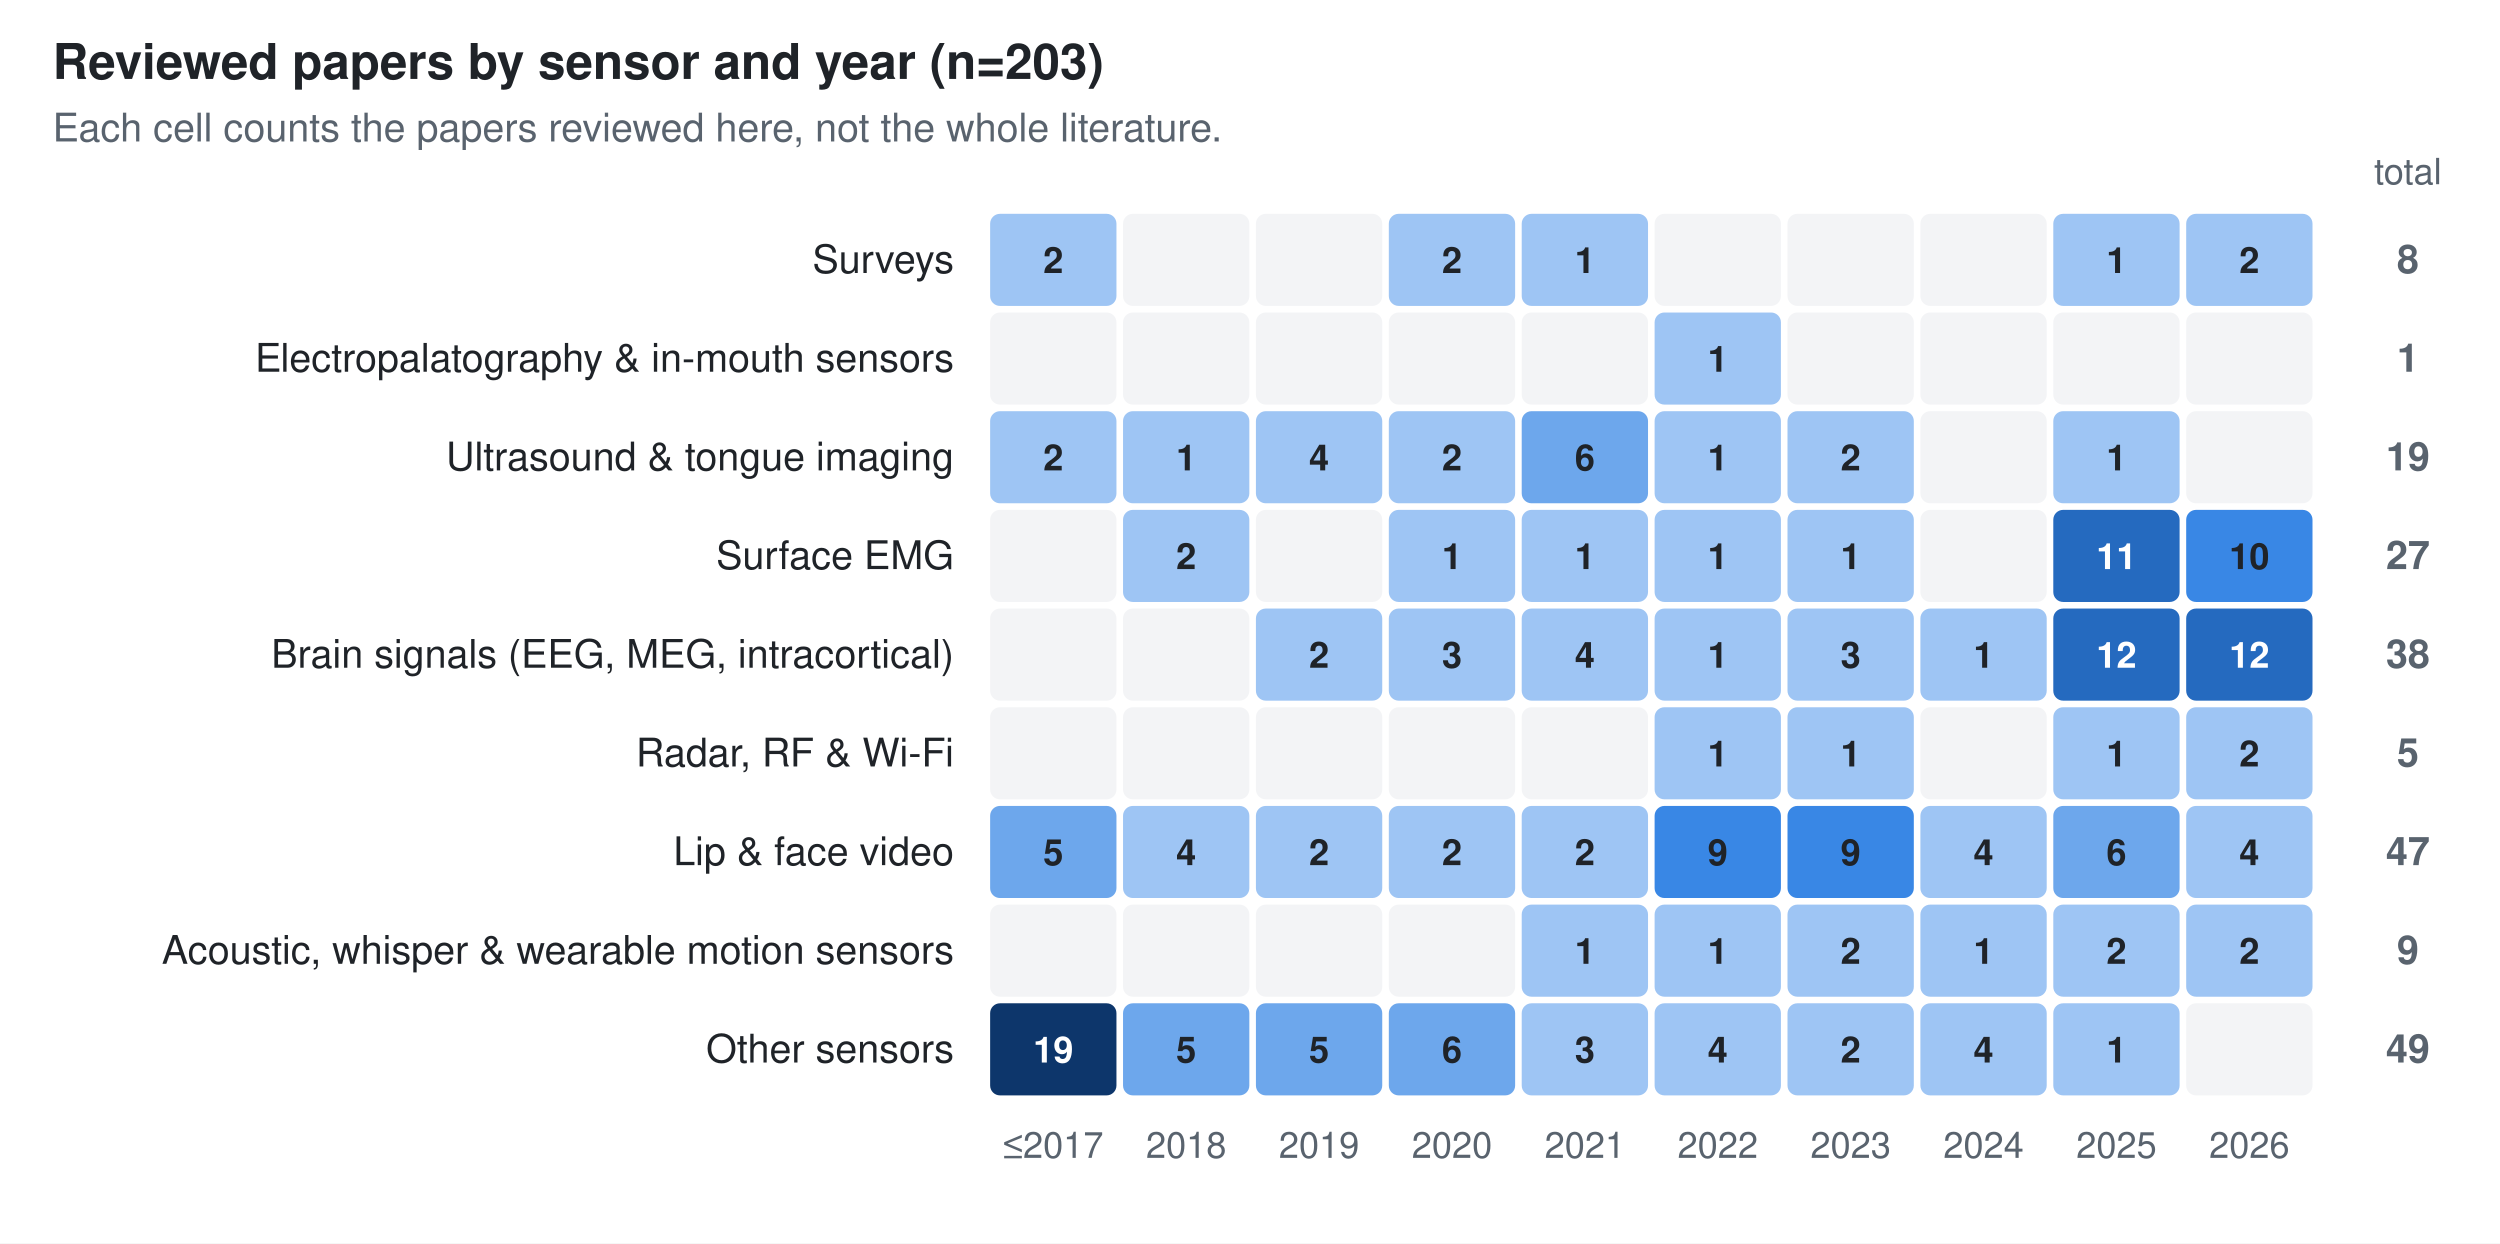
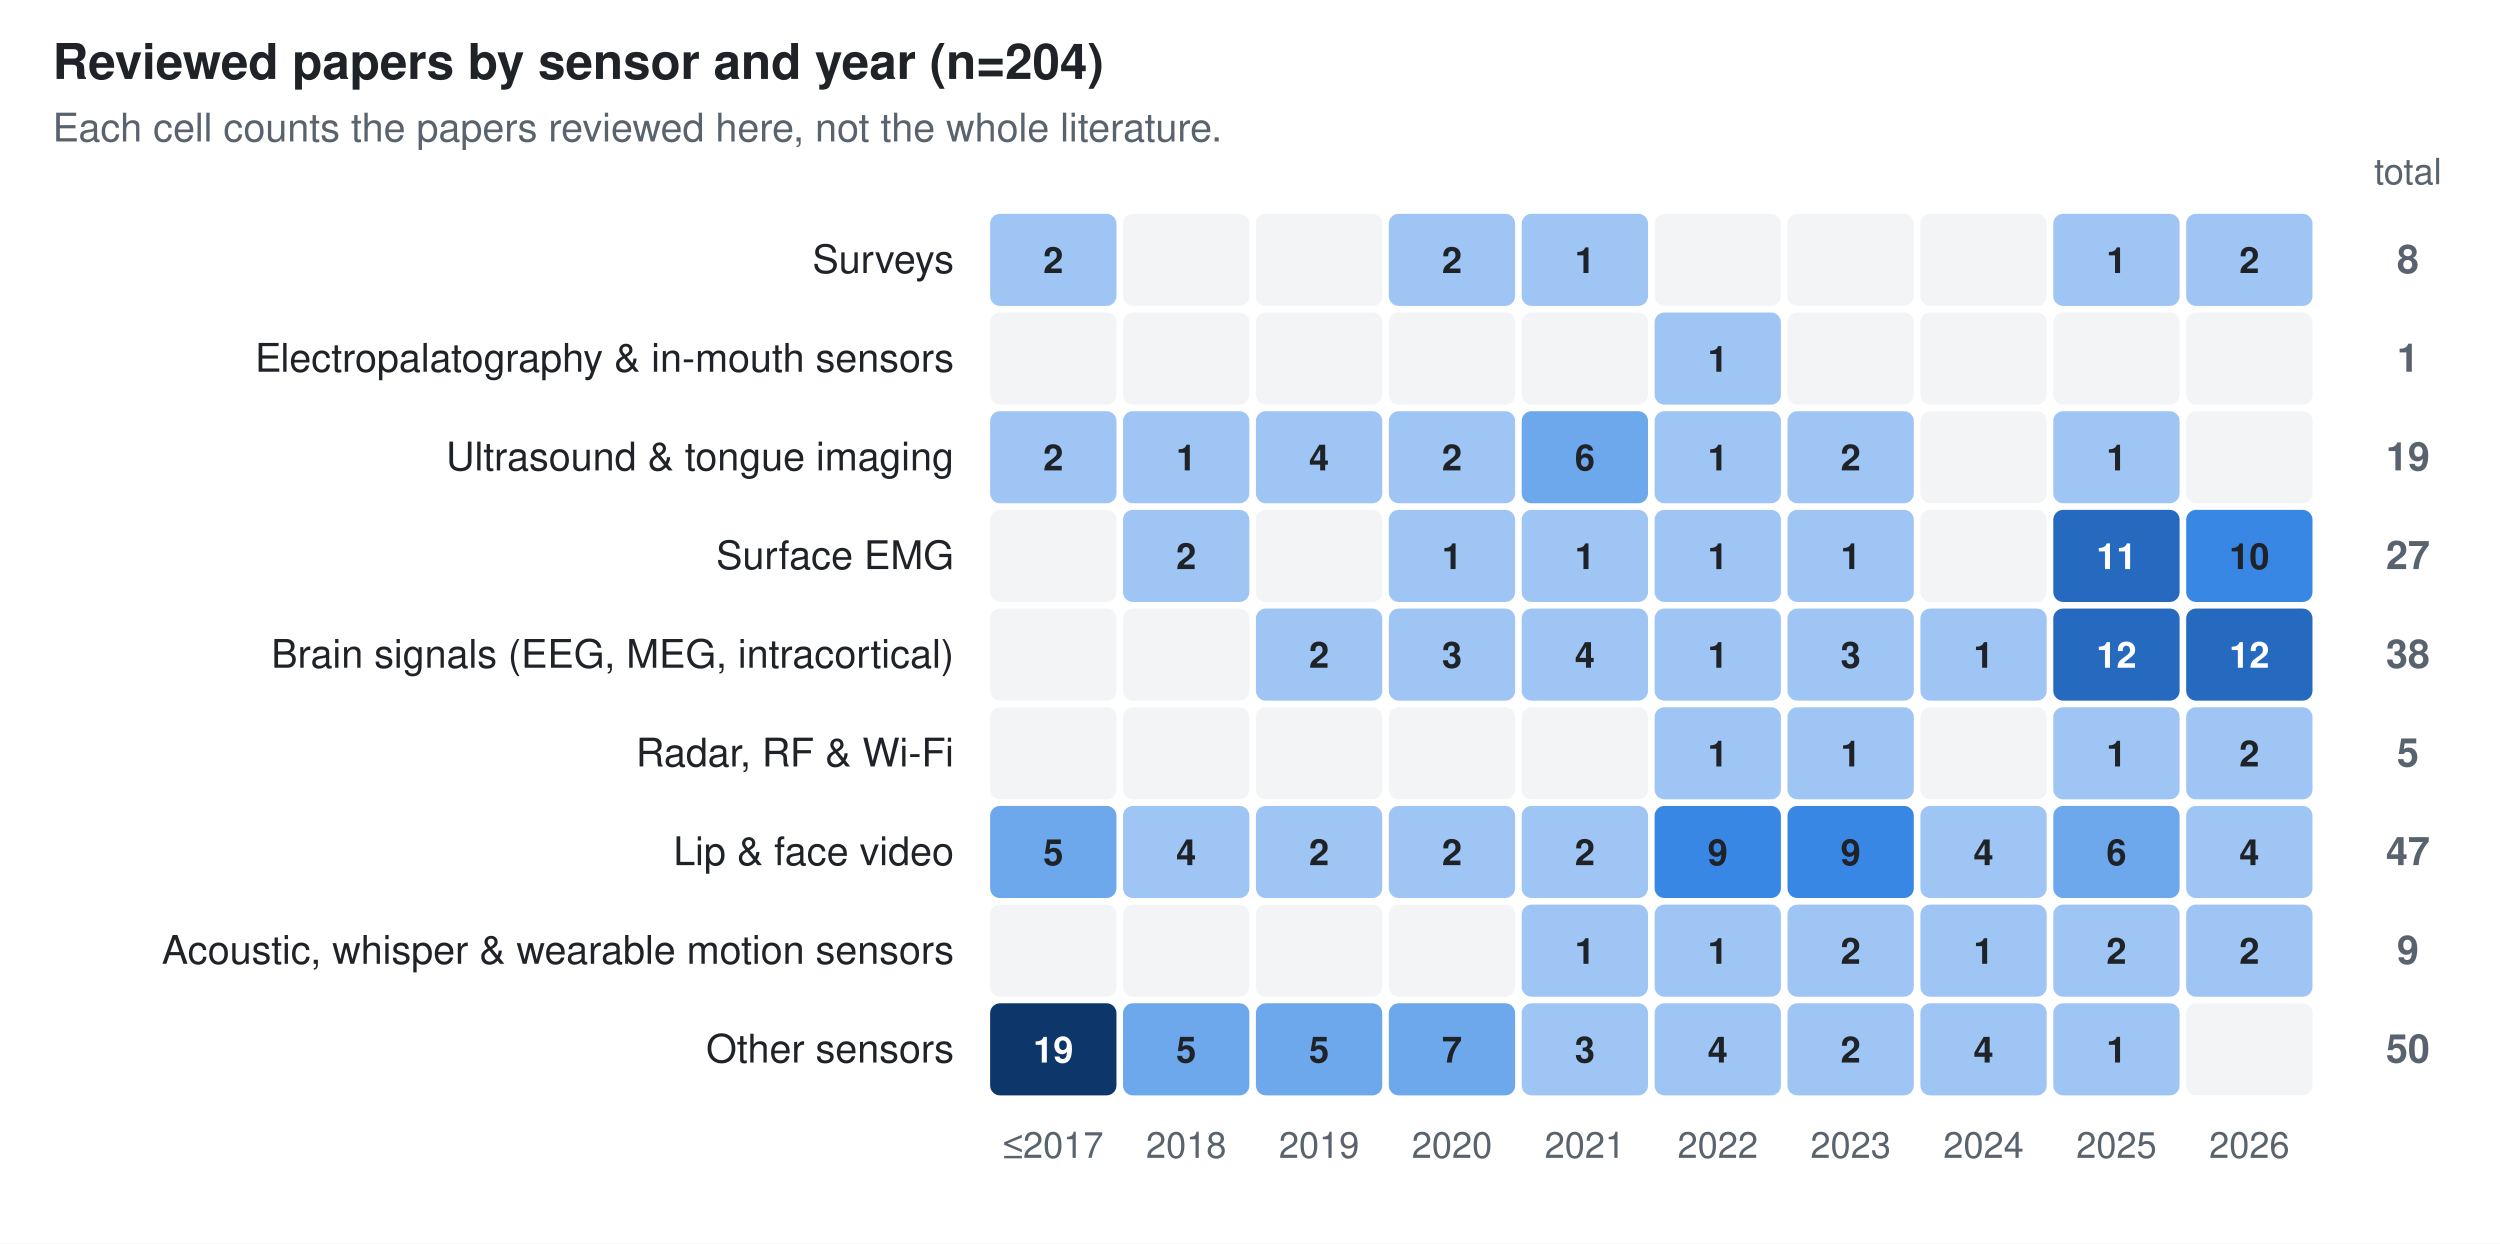
- <svg xmlns="http://www.w3.org/2000/svg" width="760" height="378" viewBox="0 0 760 378" font-family="-apple-system, BlinkMacSystemFont, 'Segoe UI', Helvetica, Arial, sans-serif" role="img" aria-label="Reviewed papers by sensor and year (n=203)">
+ <svg xmlns="http://www.w3.org/2000/svg" width="760" height="378" viewBox="0 0 760 378" font-family="-apple-system, BlinkMacSystemFont, 'Segoe UI', Helvetica, Arial, sans-serif" role="img" aria-label="Reviewed papers by sensor and year (n=204)">
  <rect width="760" height="378" fill="#ffffff" />
-   <text x="16.0" y="24.0" font-size="15" fill="#1f2328" text-anchor="start" font-weight="600">Reviewed papers by sensor and year (n=203)</text>
+   <text x="16.0" y="24.0" font-size="15" fill="#1f2328" text-anchor="start" font-weight="600">Reviewed papers by sensor and year (n=204)</text>
  <text x="16.0" y="43.0" font-size="12" fill="#59636e" text-anchor="start">Each cell counts the papers reviewed here, not the whole literature.</text>
  <text x="320.2" y="352.0" font-size="11" fill="#59636e" text-anchor="middle">≤2017</text>
  <text x="360.6" y="352.0" font-size="11" fill="#59636e" text-anchor="middle">2018</text>
  <text x="401.0" y="352.0" font-size="11" fill="#59636e" text-anchor="middle">2019</text>
  <text x="441.4" y="352.0" font-size="11" fill="#59636e" text-anchor="middle">2020</text>
  <text x="481.8" y="352.0" font-size="11" fill="#59636e" text-anchor="middle">2021</text>
  <text x="522.2" y="352.0" font-size="11" fill="#59636e" text-anchor="middle">2022</text>
  <text x="562.6" y="352.0" font-size="11" fill="#59636e" text-anchor="middle">2023</text>
  <text x="603.0" y="352.0" font-size="11" fill="#59636e" text-anchor="middle">2024</text>
  <text x="643.4" y="352.0" font-size="11" fill="#59636e" text-anchor="middle">2025</text>
  <text x="683.8" y="352.0" font-size="11" fill="#59636e" text-anchor="middle">2026</text>
  <text x="732.0" y="56.0" font-size="11" fill="#59636e" text-anchor="middle">total</text>
  <text x="290.0" y="83.0" font-size="12" fill="#1f2328" text-anchor="end">Surveys</text>
  <rect x="301.0" y="65.0" width="38.4" height="28.0" rx="3" fill="#9ec5f4" />
  <text x="320.2" y="83.0" font-size="11" fill="#1f2328" text-anchor="middle" font-weight="600">2</text>
  <rect x="341.4" y="65.0" width="38.4" height="28.0" rx="3" fill="#f3f4f6" />
  <rect x="381.8" y="65.0" width="38.4" height="28.0" rx="3" fill="#f3f4f6" />
  <rect x="422.2" y="65.0" width="38.4" height="28.0" rx="3" fill="#9ec5f4" />
  <text x="441.4" y="83.0" font-size="11" fill="#1f2328" text-anchor="middle" font-weight="600">2</text>
  <rect x="462.6" y="65.0" width="38.4" height="28.0" rx="3" fill="#9ec5f4" />
  <text x="481.8" y="83.0" font-size="11" fill="#1f2328" text-anchor="middle" font-weight="600">1</text>
  <rect x="503.0" y="65.0" width="38.4" height="28.0" rx="3" fill="#f3f4f6" />
  <rect x="543.4" y="65.0" width="38.4" height="28.0" rx="3" fill="#f3f4f6" />
  <rect x="583.8" y="65.0" width="38.4" height="28.0" rx="3" fill="#f3f4f6" />
  <rect x="624.2" y="65.0" width="38.4" height="28.0" rx="3" fill="#9ec5f4" />
  <text x="643.4" y="83.0" font-size="11" fill="#1f2328" text-anchor="middle" font-weight="600">1</text>
  <rect x="664.6" y="65.0" width="38.4" height="28.0" rx="3" fill="#9ec5f4" />
  <text x="683.8" y="83.0" font-size="11" fill="#1f2328" text-anchor="middle" font-weight="600">2</text>
  <text x="732.0" y="83.0" font-size="12" fill="#59636e" text-anchor="middle" font-weight="600">8</text>
  <text x="290.0" y="113.0" font-size="12" fill="#1f2328" text-anchor="end">Electropalatography &amp; in-mouth sensors</text>
  <rect x="301.0" y="95.0" width="38.4" height="28.0" rx="3" fill="#f3f4f6" />
  <rect x="341.4" y="95.0" width="38.4" height="28.0" rx="3" fill="#f3f4f6" />
  <rect x="381.8" y="95.0" width="38.4" height="28.0" rx="3" fill="#f3f4f6" />
  <rect x="422.2" y="95.0" width="38.4" height="28.0" rx="3" fill="#f3f4f6" />
  <rect x="462.6" y="95.0" width="38.4" height="28.0" rx="3" fill="#f3f4f6" />
  <rect x="503.0" y="95.0" width="38.4" height="28.0" rx="3" fill="#9ec5f4" />
  <text x="522.2" y="113.0" font-size="11" fill="#1f2328" text-anchor="middle" font-weight="600">1</text>
  <rect x="543.4" y="95.0" width="38.4" height="28.0" rx="3" fill="#f3f4f6" />
  <rect x="583.8" y="95.0" width="38.4" height="28.0" rx="3" fill="#f3f4f6" />
  <rect x="624.2" y="95.0" width="38.4" height="28.0" rx="3" fill="#f3f4f6" />
  <rect x="664.6" y="95.0" width="38.4" height="28.0" rx="3" fill="#f3f4f6" />
  <text x="732.0" y="113.0" font-size="12" fill="#59636e" text-anchor="middle" font-weight="600">1</text>
  <text x="290.0" y="143.0" font-size="12" fill="#1f2328" text-anchor="end">Ultrasound &amp; tongue imaging</text>
  <rect x="301.0" y="125.0" width="38.4" height="28.0" rx="3" fill="#9ec5f4" />
  <text x="320.2" y="143.0" font-size="11" fill="#1f2328" text-anchor="middle" font-weight="600">2</text>
  <rect x="341.4" y="125.0" width="38.4" height="28.0" rx="3" fill="#9ec5f4" />
  <text x="360.6" y="143.0" font-size="11" fill="#1f2328" text-anchor="middle" font-weight="600">1</text>
  <rect x="381.8" y="125.0" width="38.4" height="28.0" rx="3" fill="#9ec5f4" />
  <text x="401.0" y="143.0" font-size="11" fill="#1f2328" text-anchor="middle" font-weight="600">4</text>
  <rect x="422.2" y="125.0" width="38.4" height="28.0" rx="3" fill="#9ec5f4" />
  <text x="441.4" y="143.0" font-size="11" fill="#1f2328" text-anchor="middle" font-weight="600">2</text>
  <rect x="462.6" y="125.0" width="38.4" height="28.0" rx="3" fill="#6da7ec" />
  <text x="481.8" y="143.0" font-size="11" fill="#1f2328" text-anchor="middle" font-weight="600">6</text>
  <rect x="503.0" y="125.0" width="38.4" height="28.0" rx="3" fill="#9ec5f4" />
  <text x="522.2" y="143.0" font-size="11" fill="#1f2328" text-anchor="middle" font-weight="600">1</text>
  <rect x="543.4" y="125.0" width="38.4" height="28.0" rx="3" fill="#9ec5f4" />
  <text x="562.6" y="143.0" font-size="11" fill="#1f2328" text-anchor="middle" font-weight="600">2</text>
  <rect x="583.8" y="125.0" width="38.4" height="28.0" rx="3" fill="#f3f4f6" />
  <rect x="624.2" y="125.0" width="38.4" height="28.0" rx="3" fill="#9ec5f4" />
  <text x="643.4" y="143.0" font-size="11" fill="#1f2328" text-anchor="middle" font-weight="600">1</text>
  <rect x="664.6" y="125.0" width="38.4" height="28.0" rx="3" fill="#f3f4f6" />
  <text x="732.0" y="143.0" font-size="12" fill="#59636e" text-anchor="middle" font-weight="600">19</text>
  <text x="290.0" y="173.0" font-size="12" fill="#1f2328" text-anchor="end">Surface EMG</text>
  <rect x="301.0" y="155.0" width="38.4" height="28.0" rx="3" fill="#f3f4f6" />
  <rect x="341.4" y="155.0" width="38.4" height="28.0" rx="3" fill="#9ec5f4" />
  <text x="360.6" y="173.0" font-size="11" fill="#1f2328" text-anchor="middle" font-weight="600">2</text>
  <rect x="381.8" y="155.0" width="38.4" height="28.0" rx="3" fill="#f3f4f6" />
  <rect x="422.2" y="155.0" width="38.4" height="28.0" rx="3" fill="#9ec5f4" />
  <text x="441.4" y="173.0" font-size="11" fill="#1f2328" text-anchor="middle" font-weight="600">1</text>
  <rect x="462.6" y="155.0" width="38.4" height="28.0" rx="3" fill="#9ec5f4" />
  <text x="481.8" y="173.0" font-size="11" fill="#1f2328" text-anchor="middle" font-weight="600">1</text>
  <rect x="503.0" y="155.0" width="38.4" height="28.0" rx="3" fill="#9ec5f4" />
  <text x="522.2" y="173.0" font-size="11" fill="#1f2328" text-anchor="middle" font-weight="600">1</text>
  <rect x="543.4" y="155.0" width="38.4" height="28.0" rx="3" fill="#9ec5f4" />
  <text x="562.6" y="173.0" font-size="11" fill="#1f2328" text-anchor="middle" font-weight="600">1</text>
  <rect x="583.8" y="155.0" width="38.4" height="28.0" rx="3" fill="#f3f4f6" />
  <rect x="624.2" y="155.0" width="38.4" height="28.0" rx="3" fill="#256abf" />
  <text x="643.4" y="173.0" font-size="11" fill="#ffffff" text-anchor="middle" font-weight="600">11</text>
  <rect x="664.6" y="155.0" width="38.4" height="28.0" rx="3" fill="#3987e5" />
  <text x="683.8" y="173.0" font-size="11" fill="#1f2328" text-anchor="middle" font-weight="600">10</text>
  <text x="732.0" y="173.0" font-size="12" fill="#59636e" text-anchor="middle" font-weight="600">27</text>
  <text x="290.0" y="203.0" font-size="12" fill="#1f2328" text-anchor="end">Brain signals (EEG, MEG, intracortical)</text>
  <rect x="301.0" y="185.0" width="38.4" height="28.0" rx="3" fill="#f3f4f6" />
  <rect x="341.4" y="185.0" width="38.4" height="28.0" rx="3" fill="#f3f4f6" />
  <rect x="381.8" y="185.0" width="38.4" height="28.0" rx="3" fill="#9ec5f4" />
  <text x="401.0" y="203.0" font-size="11" fill="#1f2328" text-anchor="middle" font-weight="600">2</text>
  <rect x="422.2" y="185.0" width="38.4" height="28.0" rx="3" fill="#9ec5f4" />
  <text x="441.4" y="203.0" font-size="11" fill="#1f2328" text-anchor="middle" font-weight="600">3</text>
  <rect x="462.6" y="185.0" width="38.4" height="28.0" rx="3" fill="#9ec5f4" />
  <text x="481.8" y="203.0" font-size="11" fill="#1f2328" text-anchor="middle" font-weight="600">4</text>
  <rect x="503.0" y="185.0" width="38.4" height="28.0" rx="3" fill="#9ec5f4" />
  <text x="522.2" y="203.0" font-size="11" fill="#1f2328" text-anchor="middle" font-weight="600">1</text>
  <rect x="543.4" y="185.0" width="38.4" height="28.0" rx="3" fill="#9ec5f4" />
  <text x="562.6" y="203.0" font-size="11" fill="#1f2328" text-anchor="middle" font-weight="600">3</text>
  <rect x="583.8" y="185.0" width="38.4" height="28.0" rx="3" fill="#9ec5f4" />
  <text x="603.0" y="203.0" font-size="11" fill="#1f2328" text-anchor="middle" font-weight="600">1</text>
  <rect x="624.2" y="185.0" width="38.4" height="28.0" rx="3" fill="#256abf" />
  <text x="643.4" y="203.0" font-size="11" fill="#ffffff" text-anchor="middle" font-weight="600">12</text>
  <rect x="664.6" y="185.0" width="38.4" height="28.0" rx="3" fill="#256abf" />
  <text x="683.8" y="203.0" font-size="11" fill="#ffffff" text-anchor="middle" font-weight="600">12</text>
  <text x="732.0" y="203.0" font-size="12" fill="#59636e" text-anchor="middle" font-weight="600">38</text>
  <text x="290.0" y="233.0" font-size="12" fill="#1f2328" text-anchor="end">Radar, RF &amp; Wi-Fi</text>
  <rect x="301.0" y="215.0" width="38.4" height="28.0" rx="3" fill="#f3f4f6" />
  <rect x="341.4" y="215.0" width="38.4" height="28.0" rx="3" fill="#f3f4f6" />
  <rect x="381.8" y="215.0" width="38.4" height="28.0" rx="3" fill="#f3f4f6" />
  <rect x="422.2" y="215.0" width="38.4" height="28.0" rx="3" fill="#f3f4f6" />
  <rect x="462.6" y="215.0" width="38.4" height="28.0" rx="3" fill="#f3f4f6" />
  <rect x="503.0" y="215.0" width="38.4" height="28.0" rx="3" fill="#9ec5f4" />
  <text x="522.2" y="233.0" font-size="11" fill="#1f2328" text-anchor="middle" font-weight="600">1</text>
  <rect x="543.4" y="215.0" width="38.4" height="28.0" rx="3" fill="#9ec5f4" />
  <text x="562.6" y="233.0" font-size="11" fill="#1f2328" text-anchor="middle" font-weight="600">1</text>
  <rect x="583.8" y="215.0" width="38.4" height="28.0" rx="3" fill="#f3f4f6" />
  <rect x="624.2" y="215.0" width="38.4" height="28.0" rx="3" fill="#9ec5f4" />
  <text x="643.4" y="233.0" font-size="11" fill="#1f2328" text-anchor="middle" font-weight="600">1</text>
  <rect x="664.6" y="215.0" width="38.4" height="28.0" rx="3" fill="#9ec5f4" />
  <text x="683.8" y="233.0" font-size="11" fill="#1f2328" text-anchor="middle" font-weight="600">2</text>
  <text x="732.0" y="233.0" font-size="12" fill="#59636e" text-anchor="middle" font-weight="600">5</text>
  <text x="290.0" y="263.0" font-size="12" fill="#1f2328" text-anchor="end">Lip &amp; face video</text>
  <rect x="301.0" y="245.0" width="38.4" height="28.0" rx="3" fill="#6da7ec" />
  <text x="320.2" y="263.0" font-size="11" fill="#1f2328" text-anchor="middle" font-weight="600">5</text>
  <rect x="341.4" y="245.0" width="38.4" height="28.0" rx="3" fill="#9ec5f4" />
  <text x="360.6" y="263.0" font-size="11" fill="#1f2328" text-anchor="middle" font-weight="600">4</text>
  <rect x="381.8" y="245.0" width="38.4" height="28.0" rx="3" fill="#9ec5f4" />
  <text x="401.0" y="263.0" font-size="11" fill="#1f2328" text-anchor="middle" font-weight="600">2</text>
  <rect x="422.2" y="245.0" width="38.4" height="28.0" rx="3" fill="#9ec5f4" />
  <text x="441.4" y="263.0" font-size="11" fill="#1f2328" text-anchor="middle" font-weight="600">2</text>
  <rect x="462.6" y="245.0" width="38.4" height="28.0" rx="3" fill="#9ec5f4" />
  <text x="481.8" y="263.0" font-size="11" fill="#1f2328" text-anchor="middle" font-weight="600">2</text>
  <rect x="503.0" y="245.0" width="38.4" height="28.0" rx="3" fill="#3987e5" />
  <text x="522.2" y="263.0" font-size="11" fill="#1f2328" text-anchor="middle" font-weight="600">9</text>
  <rect x="543.4" y="245.0" width="38.4" height="28.0" rx="3" fill="#3987e5" />
  <text x="562.6" y="263.0" font-size="11" fill="#1f2328" text-anchor="middle" font-weight="600">9</text>
  <rect x="583.8" y="245.0" width="38.4" height="28.0" rx="3" fill="#9ec5f4" />
  <text x="603.0" y="263.0" font-size="11" fill="#1f2328" text-anchor="middle" font-weight="600">4</text>
  <rect x="624.2" y="245.0" width="38.4" height="28.0" rx="3" fill="#6da7ec" />
  <text x="643.4" y="263.0" font-size="11" fill="#1f2328" text-anchor="middle" font-weight="600">6</text>
  <rect x="664.6" y="245.0" width="38.4" height="28.0" rx="3" fill="#9ec5f4" />
  <text x="683.8" y="263.0" font-size="11" fill="#1f2328" text-anchor="middle" font-weight="600">4</text>
  <text x="732.0" y="263.0" font-size="12" fill="#59636e" text-anchor="middle" font-weight="600">47</text>
  <text x="290.0" y="293.0" font-size="12" fill="#1f2328" text-anchor="end">Acoustic, whisper &amp; wearable motion sensors</text>
  <rect x="301.0" y="275.0" width="38.4" height="28.0" rx="3" fill="#f3f4f6" />
  <rect x="341.4" y="275.0" width="38.4" height="28.0" rx="3" fill="#f3f4f6" />
  <rect x="381.8" y="275.0" width="38.4" height="28.0" rx="3" fill="#f3f4f6" />
  <rect x="422.2" y="275.0" width="38.4" height="28.0" rx="3" fill="#f3f4f6" />
  <rect x="462.6" y="275.0" width="38.4" height="28.0" rx="3" fill="#9ec5f4" />
  <text x="481.8" y="293.0" font-size="11" fill="#1f2328" text-anchor="middle" font-weight="600">1</text>
  <rect x="503.0" y="275.0" width="38.4" height="28.0" rx="3" fill="#9ec5f4" />
  <text x="522.2" y="293.0" font-size="11" fill="#1f2328" text-anchor="middle" font-weight="600">1</text>
  <rect x="543.4" y="275.0" width="38.4" height="28.0" rx="3" fill="#9ec5f4" />
  <text x="562.6" y="293.0" font-size="11" fill="#1f2328" text-anchor="middle" font-weight="600">2</text>
  <rect x="583.8" y="275.0" width="38.4" height="28.0" rx="3" fill="#9ec5f4" />
  <text x="603.0" y="293.0" font-size="11" fill="#1f2328" text-anchor="middle" font-weight="600">1</text>
  <rect x="624.2" y="275.0" width="38.4" height="28.0" rx="3" fill="#9ec5f4" />
  <text x="643.4" y="293.0" font-size="11" fill="#1f2328" text-anchor="middle" font-weight="600">2</text>
  <rect x="664.6" y="275.0" width="38.4" height="28.0" rx="3" fill="#9ec5f4" />
  <text x="683.8" y="293.0" font-size="11" fill="#1f2328" text-anchor="middle" font-weight="600">2</text>
  <text x="732.0" y="293.0" font-size="12" fill="#59636e" text-anchor="middle" font-weight="600">9</text>
  <text x="290.0" y="323.0" font-size="12" fill="#1f2328" text-anchor="end">Other sensors</text>
  <rect x="301.0" y="305.0" width="38.4" height="28.0" rx="3" fill="#0d366b" />
  <text x="320.2" y="323.0" font-size="11" fill="#ffffff" text-anchor="middle" font-weight="600">19</text>
  <rect x="341.4" y="305.0" width="38.4" height="28.0" rx="3" fill="#6da7ec" />
  <text x="360.6" y="323.0" font-size="11" fill="#1f2328" text-anchor="middle" font-weight="600">5</text>
  <rect x="381.8" y="305.0" width="38.4" height="28.0" rx="3" fill="#6da7ec" />
  <text x="401.0" y="323.0" font-size="11" fill="#1f2328" text-anchor="middle" font-weight="600">5</text>
  <rect x="422.2" y="305.0" width="38.4" height="28.0" rx="3" fill="#6da7ec" />
-   <text x="441.4" y="323.0" font-size="11" fill="#1f2328" text-anchor="middle" font-weight="600">6</text>
+   <text x="441.4" y="323.0" font-size="11" fill="#1f2328" text-anchor="middle" font-weight="600">7</text>
  <rect x="462.6" y="305.0" width="38.4" height="28.0" rx="3" fill="#9ec5f4" />
  <text x="481.8" y="323.0" font-size="11" fill="#1f2328" text-anchor="middle" font-weight="600">3</text>
  <rect x="503.0" y="305.0" width="38.4" height="28.0" rx="3" fill="#9ec5f4" />
  <text x="522.2" y="323.0" font-size="11" fill="#1f2328" text-anchor="middle" font-weight="600">4</text>
  <rect x="543.4" y="305.0" width="38.4" height="28.0" rx="3" fill="#9ec5f4" />
  <text x="562.6" y="323.0" font-size="11" fill="#1f2328" text-anchor="middle" font-weight="600">2</text>
  <rect x="583.8" y="305.0" width="38.4" height="28.0" rx="3" fill="#9ec5f4" />
  <text x="603.0" y="323.0" font-size="11" fill="#1f2328" text-anchor="middle" font-weight="600">4</text>
  <rect x="624.2" y="305.0" width="38.4" height="28.0" rx="3" fill="#9ec5f4" />
  <text x="643.4" y="323.0" font-size="11" fill="#1f2328" text-anchor="middle" font-weight="600">1</text>
  <rect x="664.6" y="305.0" width="38.4" height="28.0" rx="3" fill="#f3f4f6" />
-   <text x="732.0" y="323.0" font-size="12" fill="#59636e" text-anchor="middle" font-weight="600">49</text>
+   <text x="732.0" y="323.0" font-size="12" fill="#59636e" text-anchor="middle" font-weight="600">50</text>
</svg>
